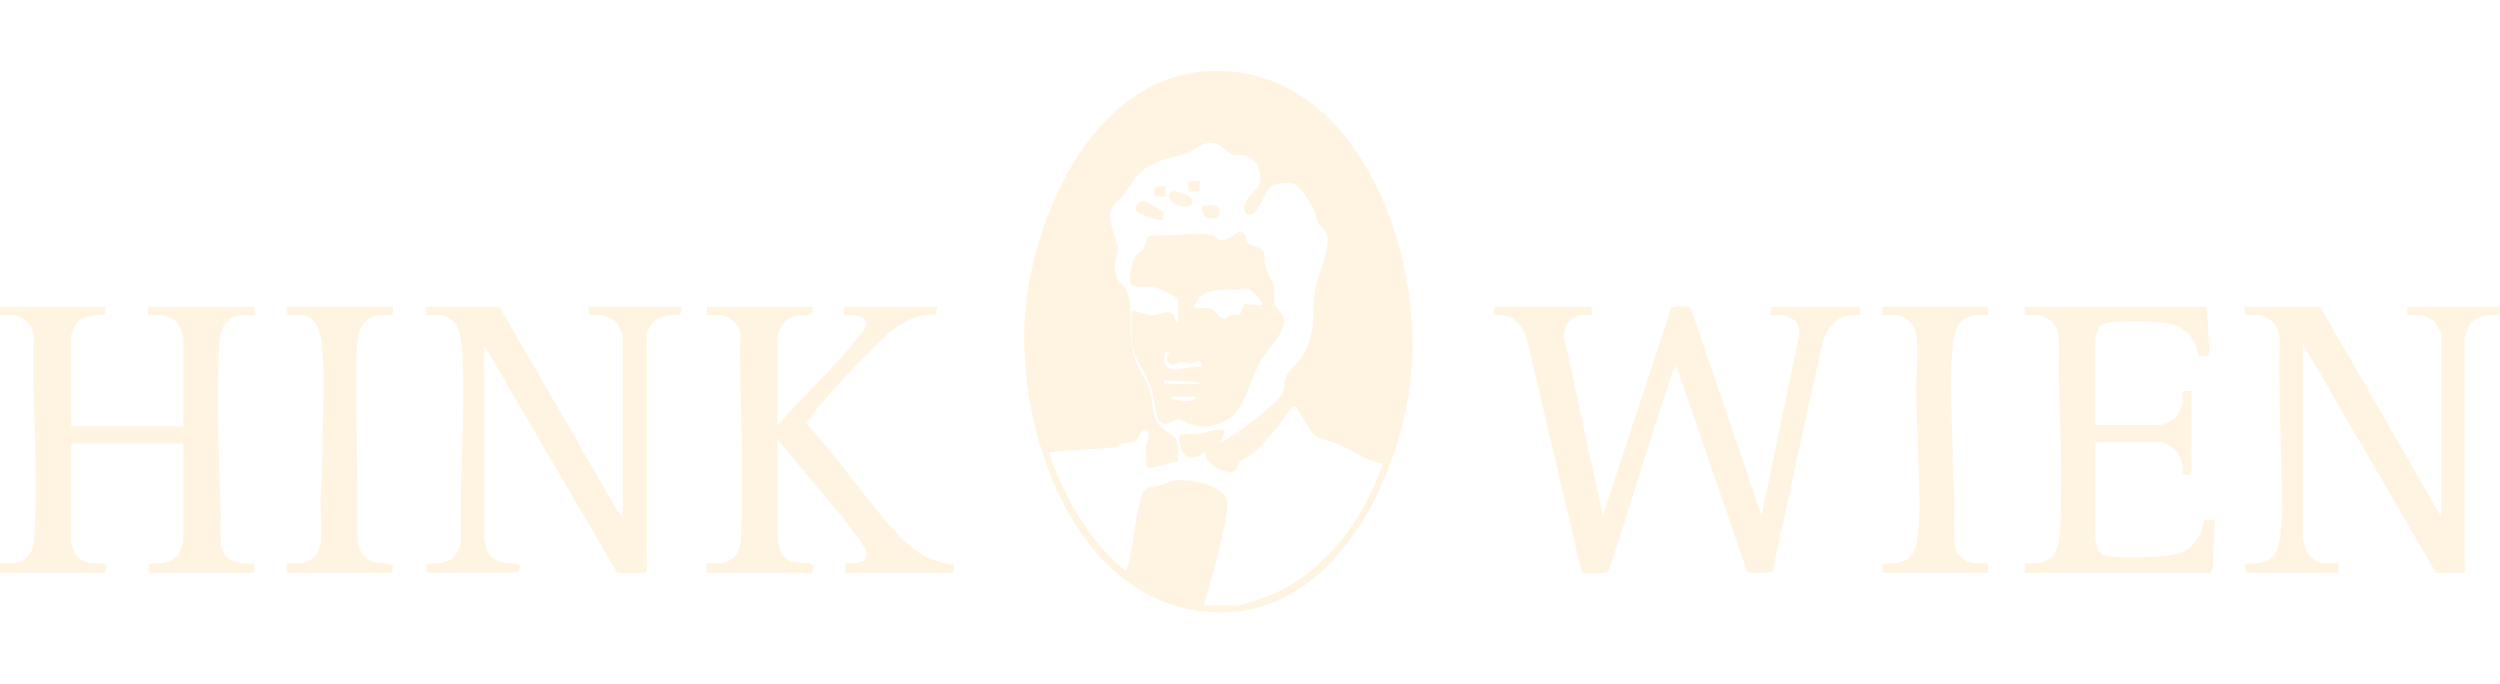
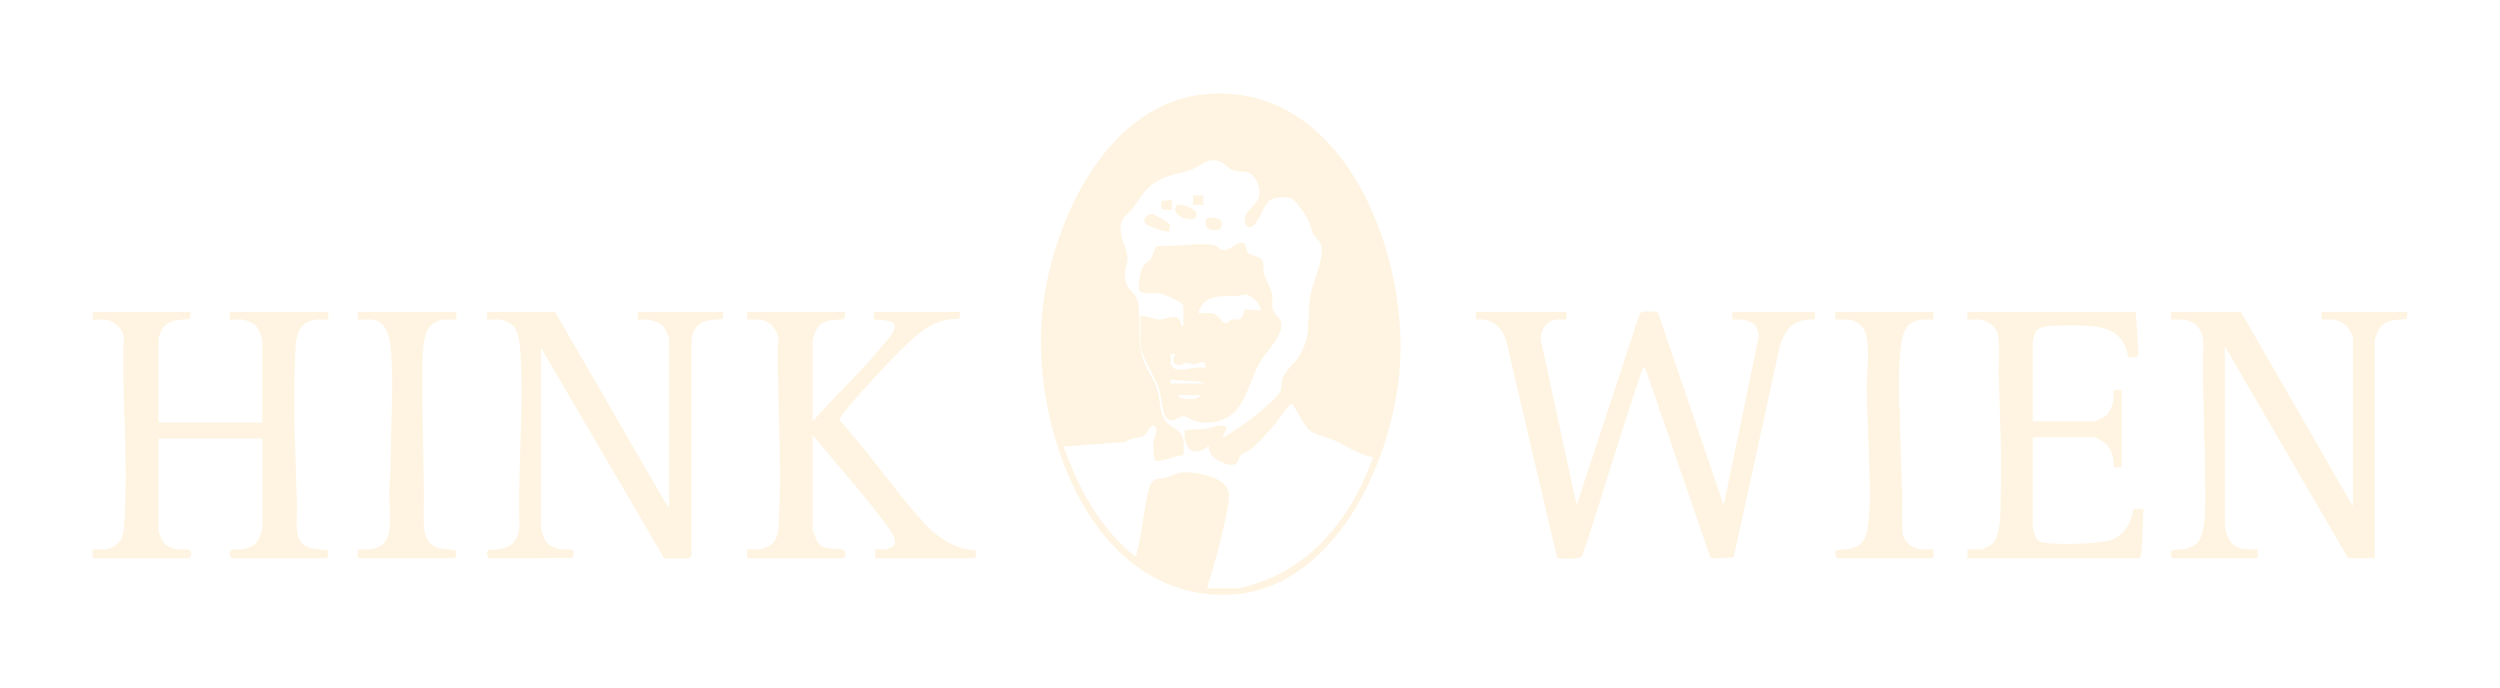
- <svg xmlns="http://www.w3.org/2000/svg" viewBox="0 0 1561.48 426.86" data-name="Ebene 1" id="Ebene_1">
+ <svg xmlns="http://www.w3.org/2000/svg" data-name="Ebene 1" id="Ebene_1" viewBox="-62.459 -18.759 1686.398 463.597" width="1686.398" height="463.597" preserveAspectRatio="xMidYMid meet">
  <defs>
    <style>
      .cls-1 {
        fill: #fff4e1;
      }
    </style>
  </defs>
  <path d="M753.43,44.54c93.77-5.97,135.82,112.98,127.98,189.59-7.05,68.84-53.13,161.59-136.18,146.85-79.48-14.11-112.03-120.52-104.48-190.44,6.47-59.91,43.78-141.61,112.68-146ZM751.79,378.09h20.96c2.85,0,11.96-3.2,15.13-4.31,37.64-13.19,63.24-47.51,75.82-84.18-9.57-1.54-17.52-7.44-26.06-11.3-6.17-2.79-14.54-3.56-18.8-8.85-1.81-2.25-8.73-15.4-9.86-15.61-2.25-.43-8.51,9.83-10.1,11.79-4.15,5.13-13.44,15.9-18.6,19.41-1.53,1.04-4.48,1.83-5.6,3.04-2.42,2.6-1.36,6.97-6.67,6.72-5.77-.28-16.47-5.89-14.93-12.96-10.63,9.04-17.42,1.76-16.39-10.34,4.6-.81,9.36-.23,13.98-.93,2.83-.43,5.87-1.79,8.74-2.06,7.81-.74,5.3,2.16,3.1,6.98-.16.35-.74.91-.13,1.16,7.54-4.72,15.11-9.52,22.03-15.12,3.97-3.21,13.96-11.63,16.41-15.55,1.6-2.55,1.09-5.83,1.72-8.64,1.31-5.88,7.97-10.29,11.22-15.55,9.03-14.59,5.09-25.71,7.73-41.05,1.66-9.64,8.74-23.8,7.6-32.47-.64-4.89-3.58-5.58-5.52-8.73-1.46-2.38-1.99-6.45-3.28-9.24-1.65-3.58-8.45-13.77-11.9-15.31-3.04-1.36-11.05-.57-13.98,1.15-4.03,2.37-7.03,13.13-10.85,16.79-3.06,2.93-5.91,1.19-6.43-2.67-.86-6.5,9.09-10.95,9.97-17.09.73-5.1-2.17-13.3-7.23-15.43-3.49-1.47-6.6-.56-9.86-1.38-3.42-.85-5.38-4.08-8.27-5.55-9.02-4.61-13.32,2.29-20.96,5-9.28,3.3-16.24,3.03-25,9.13-7.54,5.25-9.51,11.27-15,17.82-3.27,3.91-6.91,5.35-7.32,11.24-.59,8.39,5.33,16.56,4.63,22.33-.66,5.46-3.2,10.18-.84,16.17,2.38,6.04,6.84,5.14,8.24,14.64,1.66,11.26-.57,22.82,2.42,34.27,2.15,8.2,7.81,14.77,10.27,22.54,2.4,7.55.83,16.52,6.78,22.58,2.68,2.74,8.04,4.82,9.75,8.39s1.5,9.49,1.05,13.37c-4.85.47-9.39,2.52-14.15,3.35-1.47.26-3.4.9-4.67.17-1.33-1.08-1.65-9.58-1.48-11.5.36-4.15,4.43-9.24.24-12.14-4.8,1.45-3.39,6.66-8.76,7.94-3.67.87-6.89.44-10.18,3.21l-41.78,3.17c8.86,24.93,22.01,50.33,41.69,68.42.97.89,5.83,5.3,6.5,5.6.83.36.87-1.04,1.01-1.57,3.82-14.01,4.68-30.13,8.48-44.19,2.28-8.42,7.18-5.67,13.6-7.99,3.59-1.3,4.21-2.49,8.85-2.81,8.96-.62,30.06,2.76,31.34,14.05.74,6.45-4.17,25.72-5.91,32.95-2.53,10.48-5.73,20.83-8.78,31.16Z" class="cls-1" />
  <path d="M987.92,196.79c-7.13.84-11.26,6.63-11.02,13.59l24.2,111.59,42.31-128.44c.23-.76.73-1.26,1.44-1.59,2.27-1.06,7.45-.69,9.96-.23.55.1,1.11.25,1.3.87l44.15,129.39,23.54-112.89c.41-3.47-.79-7.59-3.74-9.63-1.16-.8-5.58-2.66-6.84-2.66h-7.13v-5.18h55.74v5.18c-13.86-.91-20.09,5.92-23.77,18.34l-31.07,142.05c-5.19.38-10.42,1.03-15.6.42l-44.27-128.87c-2.66,2.37-3.39,6.73-4.55,10.13-13.2,38.88-24.63,78.4-37.66,117.34-1.65,2.74-13.35,2.02-16.5,1.54l-.62-.68-34.2-145.84c-3.21-9.73-9.61-15.44-20.32-14.44v-5.18h60.92v5.18c-2,.17-4.31-.23-6.26,0Z" class="cls-1" />
  <path d="M66.11,191.61l-.49,4.69c-6.97,1.01-14.91.12-18.87,7.26-.33.6-2.24,5.24-2.24,5.54v57.2h69.99v-54.61c0-2.5-2.61-8.99-4.47-10.85s-7.05-4.04-9.57-4.04h-7.99v-5.18h66.54v5.18h-8.43c-.35,0-2.91.66-3.48.84-11.01,3.45-10.09,16.89-10.54,26.16-1.57,32.52.45,65.1,1.3,97.52.17,6.57-1.31,18.45,1.64,23.83,3.95,7.21,11.9,6.39,19.04,7.1.55,1.9.86,3.96-.6,5.57h-64.59c-2.78-7.39,2.02-5.47,6.69-6.05,5.55-.69,9.93-2.11,12.33-7.54.45-1.01,2.15-6.17,2.15-6.91v-60.22H44.5v62.38c0,.74,1.89,5.35,2.4,6.23,2.43,4.16,6.62,5.62,11.21,6.06,4.83.46,10.49-1.64,7.55,6.05H0v-6.04h8.86c.56,0,3.23-.92,3.96-1.22,8.88-3.59,8.32-12.54,8.79-20.57,2.18-37.65-1.35-75.33-.89-113.12.06-4.76,1.36-7.44-1.05-12.3-1.82-3.69-7.58-7.75-11.68-7.75H0v-5.18h66.11Z" class="cls-1" />
  <path d="M1449.15,191.61l75.61,131.23v-114.18c0-.85-3.61-7.08-4.54-7.98-1.75-1.71-6.68-3.89-9.07-3.89h-7.56v-5.18h57.9l-.48,4.7c-7.4,1.03-15.25.06-19.19,7.8-.35.69-2.36,5.94-2.36,6.28v147.41h-17.93l-83.17-142.88v121.08c0,.79,1.34,5.87,1.71,6.92,1.63,4.67,6.81,8.83,11.9,8.83h8.43v6.04h-57.25c-1.53-1.44-1.31-3.79-.59-5.55,10.9-.46,18.71-1.27,20.98-13.35,2.14-11.36,1.45-23.84,1.41-35.25-.1-27.24-1.54-54.32-1.3-81.62.06-7.01,1.31-14.68-3.88-20.69-1.73-2.01-6.7-4.54-9.28-4.54h-8.43v-5.18h47.1Z" class="cls-1" />
  <path d="M311.95,191.61l73.81,127.63,3.1,4.46v-114.18c0-1.38-3.12-7.5-4.31-8.65-1.85-1.78-7.7-4.09-10.17-4.09h-6.7v-5.18h57.9l-.49,4.69c-3.25.76-6.61.42-9.9,1.12-6.48,1.39-9.71,5.38-11.18,11.71v146.32c-.01,1.09-.91,2.14-1.99,2.34-1.38.26-15.82.34-16.54-.08l-83.04-141.93v121.51c0,.47,1.63,5.9,1.95,6.69,2.14,5.21,6.91,7.03,12.15,7.72,4.5.6,10.55-1.45,7.08,5.89l-55.55.24-1.28-.45c-.77-1.65-.94-3.45-.15-5.12,7.94-.45,16.02-.33,19.59-8.7,2.55-5.98,1.55-9.76,1.5-15.73-.28-33.22,2.41-66.67,1.33-99.75-.23-7.1-.5-20.63-4.77-26.31-1.7-2.26-6.98-4.96-9.72-4.96h-8.43v-5.18h45.8Z" class="cls-1" />
  <path d="M507.68,191.61c-.26,1.29-.11,3.99-1.11,4.72-.87.63-7.29.66-9.28,1.09-3.54.76-6.74,2.41-8.7,5.55-.48.76-2.94,6.94-2.94,7.42v54.61c1.02.27.73-.26.99-.55,16-18.08,34.62-35.16,49.55-54.06,1.91-2.42,6.19-7.17,4.35-10.37s-10.2-3.02-13.42-3.21v-5.18h58.33l-.89,4.73c-12.69-.45-22.49,5.47-31.53,13.61-11.28,10.17-24.08,24.21-34.35,35.61-5.2,5.77-10.74,11.88-14.88,18.36l1.29,2.14c19.54,21.54,36.54,46.95,56.14,68.23,8.86,9.62,20.72,17.49,34.17,18.09.87.59.57,5.42-.67,5.42h-66.75v-6.04h6.7c.62,0,4.22-1.19,4.85-1.63,5.63-3.84-3.95-14.59-6.63-18.19-14.79-19.88-31.77-38.14-47.27-57.46v63.67c0,.62,2.45,7.04,2.93,7.86,3.91,6.63,10.57,4.99,16.68,5.78,4.45.58,2.16,6,1.34,6h-65.03v-6.04h8.43c.37,0,2.88-.66,3.48-.84,10.61-3.22,9.27-15.2,9.68-24,1.73-37.25-1.24-74.82-.86-112.23.02-1.73.62-3.05.4-5.12-.65-6.13-6.8-12.78-13.13-12.78h-7.99v-5.18h66.11Z" class="cls-1" />
  <path d="M1378.29,191.61l1.77,27.41c-.13,4.43-3.67,3.13-6.91,3.19-1.94-12.37-9.2-18.92-21.49-20.62-8.2-1.13-21.35-.98-29.77-.51-3.49.19-8.92.51-11,3.69-.55.85-2.16,6.05-2.16,6.91v53.74h40.83c1.93,0,7.83-3,9.31-4.51,1.59-1.64,4.3-7.36,4.3-9.51v-7.12h5.62v51.58c-.69,1.03-4.99.87-5.43.24.12-6.62-1.43-12.74-6.96-16.79-.84-.61-5.29-3.1-5.97-3.1h-41.69v61.08c0,.68,2.05,6.6,2.59,7.34,1.26,1.71,3.84,2.48,5.88,2.76,10.19,1.39,32.14.83,42.17-1.38,10.5-2.32,15.67-11.48,17.2-21.45h6.91l-1.3,29.13-1.29,4.11h-116.23v-6.04h8.86c1.79,0,6.64-2.34,8.01-3.65,6.36-6.14,5.32-24.37,5.58-32.84.85-27.47-.65-54.6-1.3-81.98-.18-7.41,1.52-24.19-2.06-29.89-1.95-3.11-7.45-6.61-11.1-6.61h-7.99v-5.18h113.63Z" class="cls-1" />
  <path d="M245.41,191.61v5.18h-8.43c-3.22,0-7.93,2.66-9.9,5.22-5.66,7.36-4.47,27.9-4.56,37.32-.27,29.75,1.3,59.52.83,89.32-.15,9.3-.05,19.77,10.82,22.47,2.28.57,9.34.68,10.38,1.28,1.65.95.4,4.04,0,5.4h-65.67v-6.04h8.86c1.86,0,6.76-2.11,8.21-3.46,1.66-1.53,3.78-5.78,4.07-8.02,1.34-10.21-.49-23.55.45-34.08.82-10,.69-20.15.86-30.22.35-19.66,1.79-42.24-.42-61.71-.89-7.82-3.98-17.49-13.61-17.49h-8.43v-5.18h66.54Z" class="cls-1" />
  <path d="M1241.76,191.61v5.18h-8.43c-.68,0-4.45,1.25-5.26,1.65-5.05,2.46-6.98,8.21-7.8,13.36-2.88,18.05-1.32,41.03-.97,59.43.27,13.89.83,27.61,1.3,41.44.29,8.63-.62,20.27.45,28.47.71,5.41,6.93,10.61,12.28,10.61h8.43v6.04h-65.03c-1.26-.75-1.54-4.82-.68-5.42,6.62-.75,14.54-.14,18.53-6.53,1.17-1.87,2.14-4.77,2.55-6.95,3.01-15.98,1.31-37.82.96-54.25-.29-13.94-1.22-27.98-1.3-41.87-.06-10.48,2.72-29.77-1.5-38.65-1.75-3.68-7.17-7.34-11.23-7.34h-8.43v-5.18h66.11Z" class="cls-1" />
  <path d="M706.86,194.2c.77-.76,10.24,2.54,12.31,2.62,5.4.2,13.98-6.16,15.13,3.86l1.51.43v-13.17c0-2.97-13.32-8.46-16.25-8.8-2.59-.3-12.14.69-13.35-1.77-1.3-2.64.37-11.85,1.62-14.8,1.88-4.43,3.83-3.98,5.88-6.64,1.2-1.56,2.78-7.73,3.81-8.39,2.85-.84,6.05-.21,9.02-.38,6.8-.38,25.71-2.36,31.18-.11,1.22.5,2.5,2.16,3.56,2.49,6.29,1.96,9.5-5.11,14.03-4.55,3.3.41,2.51,3.67,3.39,5.71,1.53,3.52,8.61,2.61,10.59,6.69,1.05,2.16.23,5.05.72,7.48.99,4.95,5.03,10.17,5.75,15.84.36,2.82-.32,6.27.21,8.86.58,2.83,4.69,5.53,5.61,8.64,2.39,8-8.36,18.57-12.55,24.78-11.25,16.7-10.18,41.33-35.73,43.3-3.88.3-7.07-.03-10.69-1.39-1.85-.7-4.85-2.82-6.62-2.89-3-.13-7.41,5.18-11.39,1.46-2.84-2.65-3.75-15.36-5.19-19.85-3-9.32-12.54-21.72-12.54-31.5v-17.91ZM745.74,192.47h8.86c3.55,0,6.01,4.67,8.44,6.24,3.06,1.97,3.06-1.07,5.14-1.73,2.03-.64,4.28.41,6.3-1.05s1.67-4.28,3.09-6.07l10.51.88c.49-3.81-6.73-10.75-10.14-10.8-1.51-.02-4.01.8-5.63.87-10.88.48-22.53-1.43-26.57,11.66ZM727.17,220.1v6.26c0,.15,1.27,2.5,1.43,2.68,2.82,3.19,12.18.47,16.08.13.77-.07,6.27.2,6.27-.23-1.41-6.42-4.02-2.14-7.63-1.96-1.73.09-3.85-.91-5.54-.86-1.52.05-2.64,1.1-3.93,1.29-5.25.77-6.28-3.87-3.21-7.31h-3.46ZM727.17,239.95h23.33l-5.88-1.68c-5.87.31-11.62-.78-17.46-.91v2.59ZM747.04,247.72h-15.12c-.15,1.17,1.1,1.41,1.93,1.74,2.96,1.18,10.08,1.81,12.55-.44.44-.4.78-.62.64-1.3Z" class="cls-1" />
  <path d="M726.28,137.19c-1.39,1.34-14.38-3.32-15.93-4.97-2.66-2.84,1.14-6.98,4.46-6.65,1.09.11,11.3,6.04,11.7,6.91.7,1.53-.19,3.16-.23,4.72Z" class="cls-1" />
  <path d="M731.79,119.6c4-1.2,15.41,3.25,12.45,8.12-2.2,3.62-15.81-.25-13.85-6.5.19-.59.78-1.44,1.4-1.62Z" class="cls-1" />
  <path d="M760.75,129.57c1.89,1.84,1.29,6.26-1.85,6.76-4.88.79-9.09-1.06-7.97-6.67.48-2.42,8.1-1.77,9.82-.09Z" class="cls-1" />
  <path d="M728.03,116.07v6.91l-6.2-.49c-1.51-.49-1.23-4.62-.3-5.79l6.51-.62Z" class="cls-1" />
  <rect height="6.48" width="6.91" y="113.04" x="742.29" class="cls-1" />
</svg>
